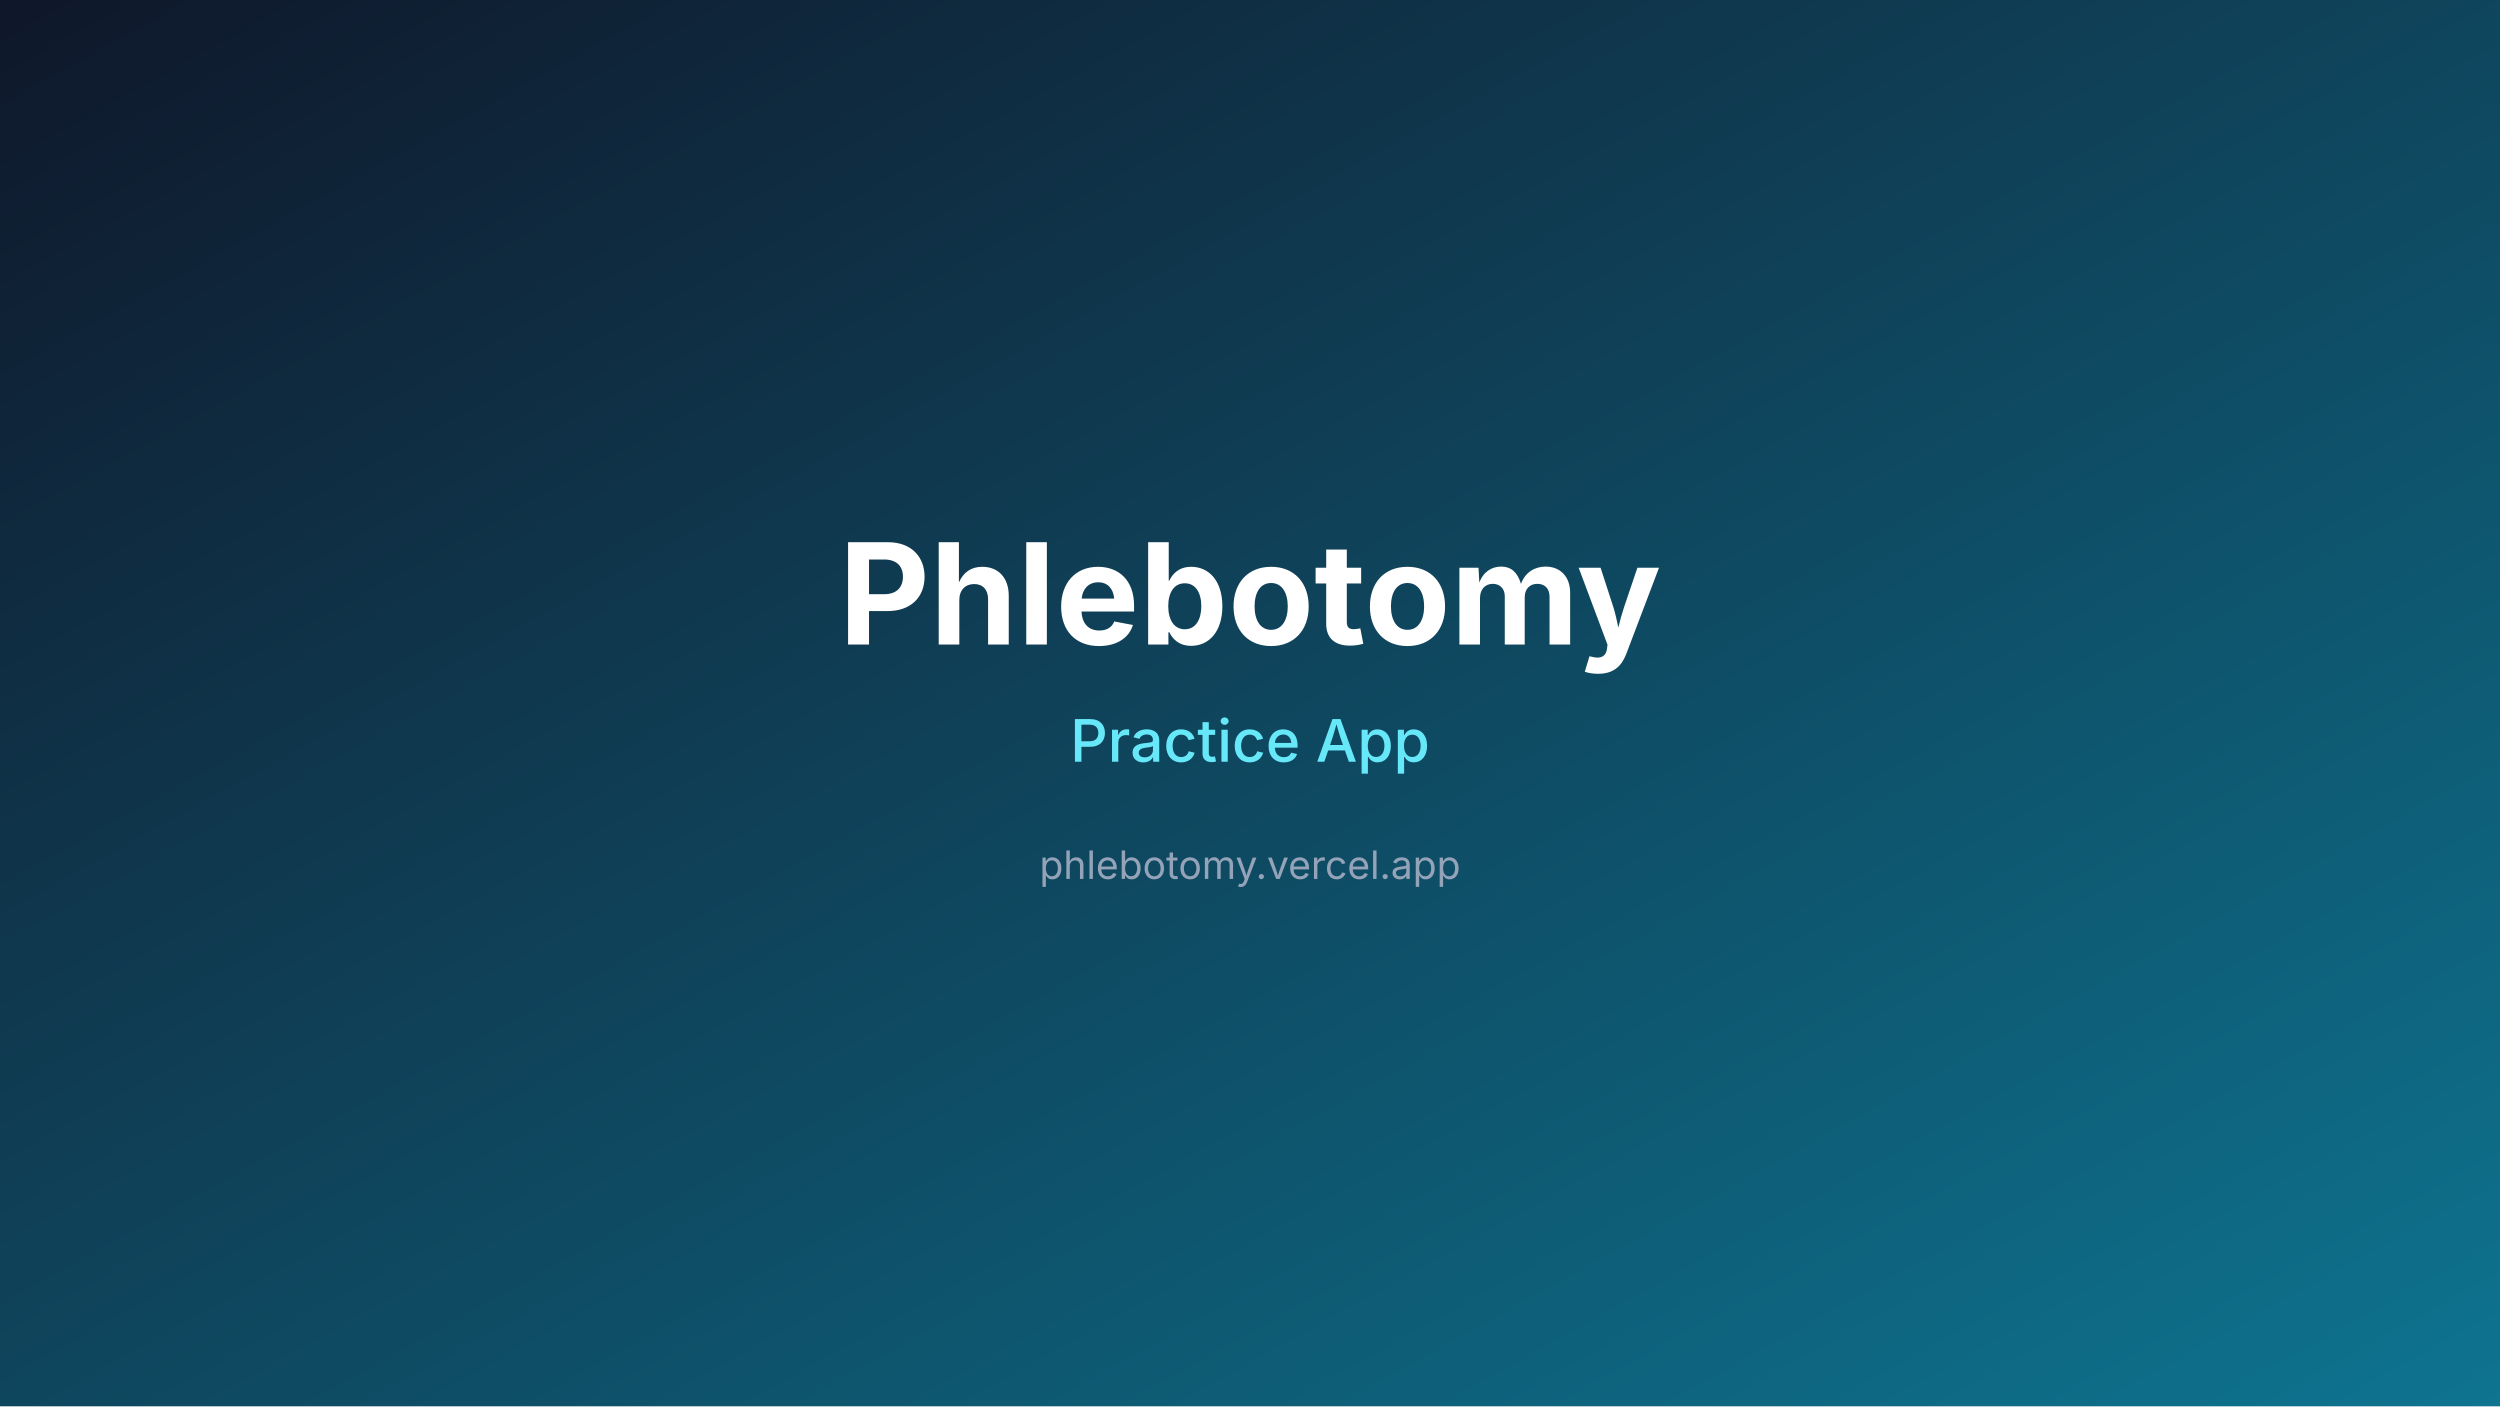
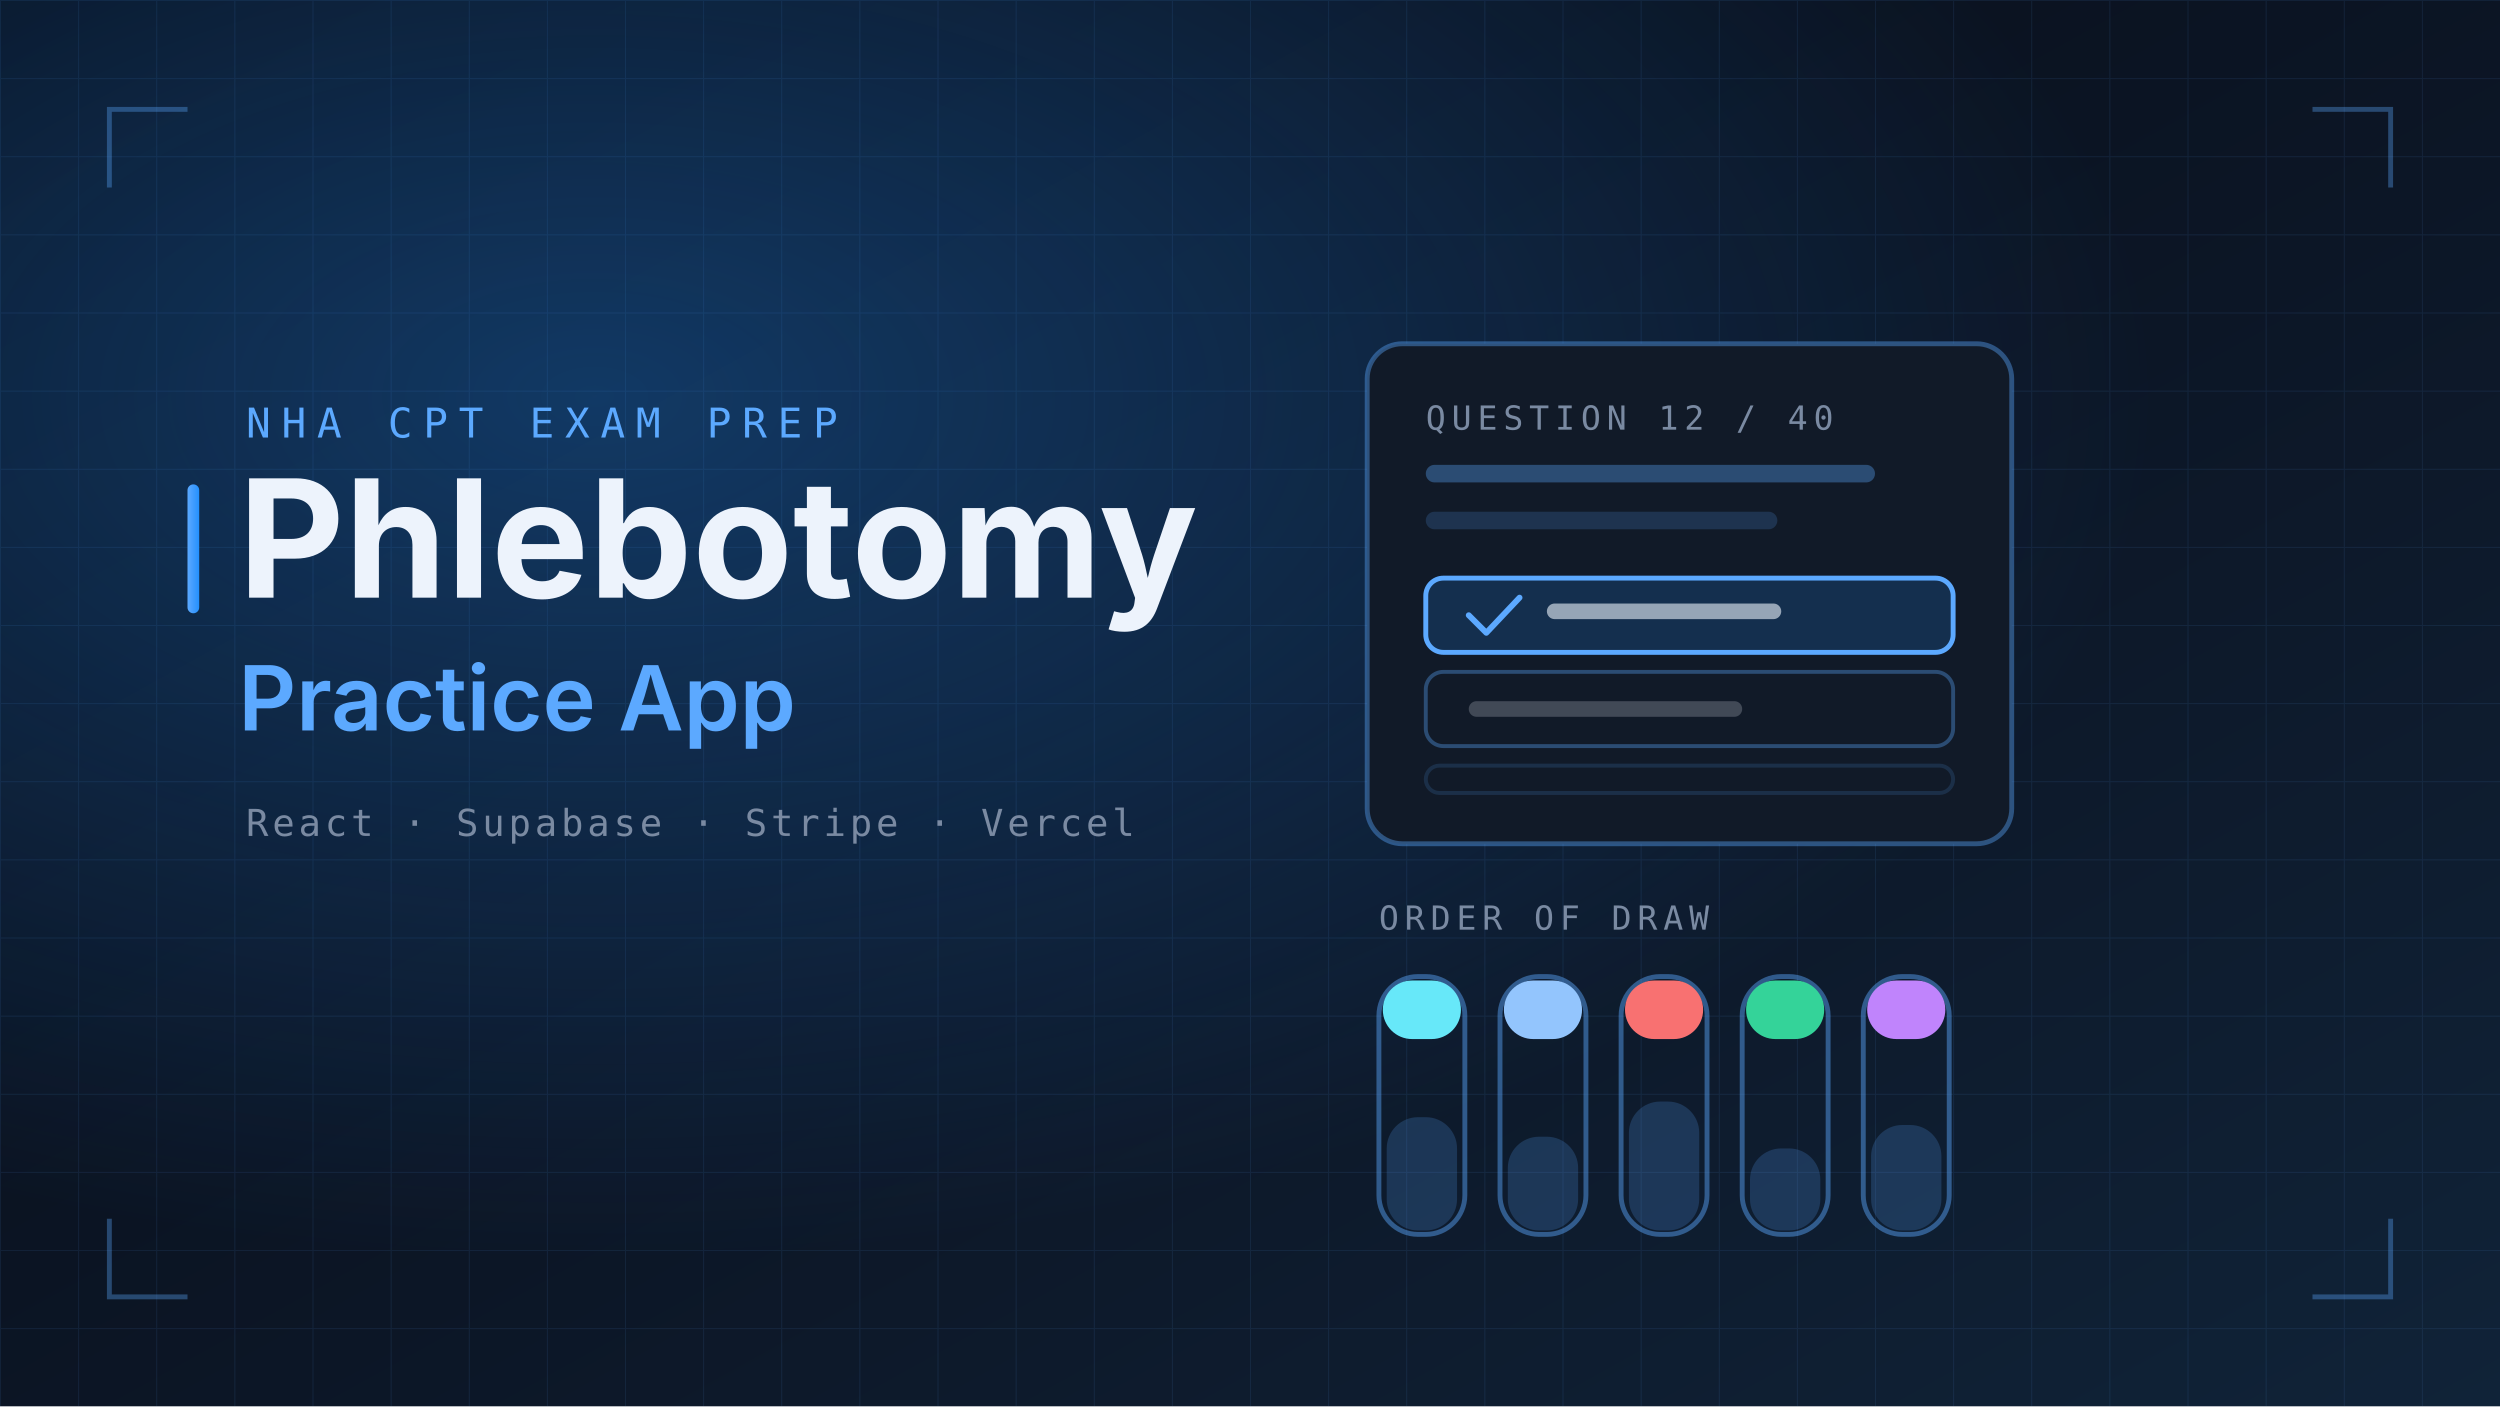
- <svg xmlns="http://www.w3.org/2000/svg" width="1280" height="720" viewBox="0 0 1280 720">
+ <svg xmlns="http://www.w3.org/2000/svg" width="1280" height="720" viewBox="0 0 1280 720" role="img" aria-label="Phlebotomy Practice App: quiz card and collection tubes illustration">
  <defs>
-     <linearGradient id="bg" x1="0" y1="0" x2="1" y2="1">
-       <stop offset="0%" stop-color="#0f172a" />
-       <stop offset="100%" stop-color="#0e7490" />
+     <linearGradient id="phBg" x1="0" y1="0" x2="1" y2="1">
+       <stop offset="0%" stop-color="#070B14" />
+       <stop offset="55%" stop-color="#0C1626" />
+       <stop offset="100%" stop-color="#102338" />
+     </linearGradient>
+     <radialGradient id="phGlow" cx="0.24" cy="0.28" r="0.62">
+       <stop offset="0%" stop-color="#2490FE" stop-opacity="0.32" />
+       <stop offset="100%" stop-color="#2490FE" stop-opacity="0" />
+     </radialGradient>
+     <pattern id="phGrid" width="40" height="40" patternUnits="userSpaceOnUse">
+       <path d="M40 0H0V40" fill="none" stroke="#5CA9FF" stroke-opacity="0.09" stroke-width="1" />
+     </pattern>
+     <linearGradient id="phAccent" x1="0" y1="0" x2="1" y2="0">
+       <stop offset="0%" stop-color="#5CA9FF" />
+       <stop offset="100%" stop-color="#2490FE" />
    </linearGradient>
  </defs>
-   <rect width="1280" height="720" fill="url(#bg)" />
-   <text x="640" y="330" text-anchor="middle" font-family="Inter, system-ui, sans-serif" font-size="72" font-weight="700" fill="#ffffff">Phlebotomy</text>
-   <text x="640" y="390" text-anchor="middle" font-family="Inter, system-ui, sans-serif" font-size="30" font-weight="500" fill="#67e8f9">Practice App</text>
-   <text x="640" y="450" text-anchor="middle" font-family="Inter, system-ui, sans-serif" font-size="20" fill="#94a3b8">phlebotomy.vercel.app</text>
+   <rect width="1280" height="720" fill="url(#phBg)" />
+   <rect width="1280" height="720" fill="url(#phGrid)" />
+   <rect width="1280" height="720" fill="url(#phGlow)" />
+   <g>
+     <rect x="700" y="176" width="330" height="256" rx="18" fill="#111A28" stroke="#5CA9FF" stroke-opacity="0.4" stroke-width="2.5" />
+     <text x="730" y="220" font-family="'JetBrains Mono', ui-monospace, monospace" font-size="17" letter-spacing="3" fill="#7A8AA2">QUESTION 12 / 40</text>
+     <rect x="730" y="238" width="230" height="9" rx="4.5" fill="#5CA9FF" fill-opacity="0.35" />
+     <rect x="730" y="262" width="180" height="9" rx="4.5" fill="#5CA9FF" fill-opacity="0.18" />
+     <g stroke="#5CA9FF" stroke-opacity="0.35" stroke-width="2" fill="none">
+       <rect x="730" y="296" width="270" height="38" rx="9" />
+       <rect x="730" y="344" width="270" height="38" rx="9" />
+       <rect x="730" y="392" width="270" height="14" rx="7" stroke-opacity="0.15" />
+     </g>
+     <rect x="730" y="296" width="270" height="38" rx="9" fill="#2490FE" fill-opacity="0.18" stroke="#5CA9FF" stroke-width="2.5" />
+     <path d="M752 315l9 9 17-18" fill="none" stroke="#5CA9FF" stroke-width="3" stroke-linecap="round" stroke-linejoin="round" />
+     <rect x="792" y="309" width="120" height="8" rx="4" fill="#EDF3FC" fill-opacity="0.6" />
+     <rect x="752" y="359" width="140" height="8" rx="4" fill="#EDF3FC" fill-opacity="0.22" />
+   </g>
+   <g transform="translate(706 476)">
+     <text x="0" y="0" font-family="'JetBrains Mono', ui-monospace, monospace" font-size="17" letter-spacing="3" fill="#7A8AA2">ORDER OF DRAW</text>
+     <g stroke="#5CA9FF" stroke-opacity="0.45" stroke-width="2.5" fill="none">
+       <rect x="0" y="24" width="44" height="132" rx="20" />
+       <rect x="62" y="24" width="44" height="132" rx="20" />
+       <rect x="124" y="24" width="44" height="132" rx="20" />
+       <rect x="186" y="24" width="44" height="132" rx="20" />
+       <rect x="248" y="24" width="44" height="132" rx="20" />
+     </g>
+     <g>
+       <rect x="2" y="26" width="40" height="30" rx="15" fill="#67E8F9" />
+       <rect x="64" y="26" width="40" height="30" rx="15" fill="#93C5FD" />
+       <rect x="126" y="26" width="40" height="30" rx="15" fill="#F87171" />
+       <rect x="188" y="26" width="40" height="30" rx="15" fill="#34D399" />
+       <rect x="250" y="26" width="40" height="30" rx="15" fill="#C084FC" />
+     </g>
+     <g fill="#5CA9FF" fill-opacity="0.2">
+       <rect x="4" y="96" width="36" height="58" rx="16" />
+       <rect x="66" y="106" width="36" height="48" rx="16" />
+       <rect x="128" y="88" width="36" height="66" rx="16" />
+       <rect x="190" y="112" width="36" height="42" rx="16" />
+       <rect x="252" y="100" width="36" height="54" rx="16" />
+     </g>
+   </g>
+   <g font-family="Inter, system-ui, sans-serif">
+     <rect x="96" y="248" width="6" height="66" rx="3" fill="url(#phAccent)" />
+     <text x="126" y="224" font-family="'JetBrains Mono', ui-monospace, monospace" font-size="21" letter-spacing="5.5" fill="#5CA9FF">NHA CPT EXAM PREP</text>
+     <text x="122" y="306" font-size="84" font-weight="700" fill="#EDF3FC">Phlebotomy</text>
+     <text x="122" y="374" font-size="46" font-weight="600" fill="#5CA9FF">Practice App</text>
+     <text x="126" y="428" font-family="'JetBrains Mono', ui-monospace, monospace" font-size="19" letter-spacing="2" fill="#7A8AA2">React · Supabase · Stripe · Vercel</text>
+   </g>
+   <g stroke="#5CA9FF" stroke-opacity="0.35" stroke-width="2.5" fill="none">
+     <path d="M56 96V56h40M1184 56h40v40M1224 624v40h-40M96 664H56v-40" />
+   </g>
</svg>
